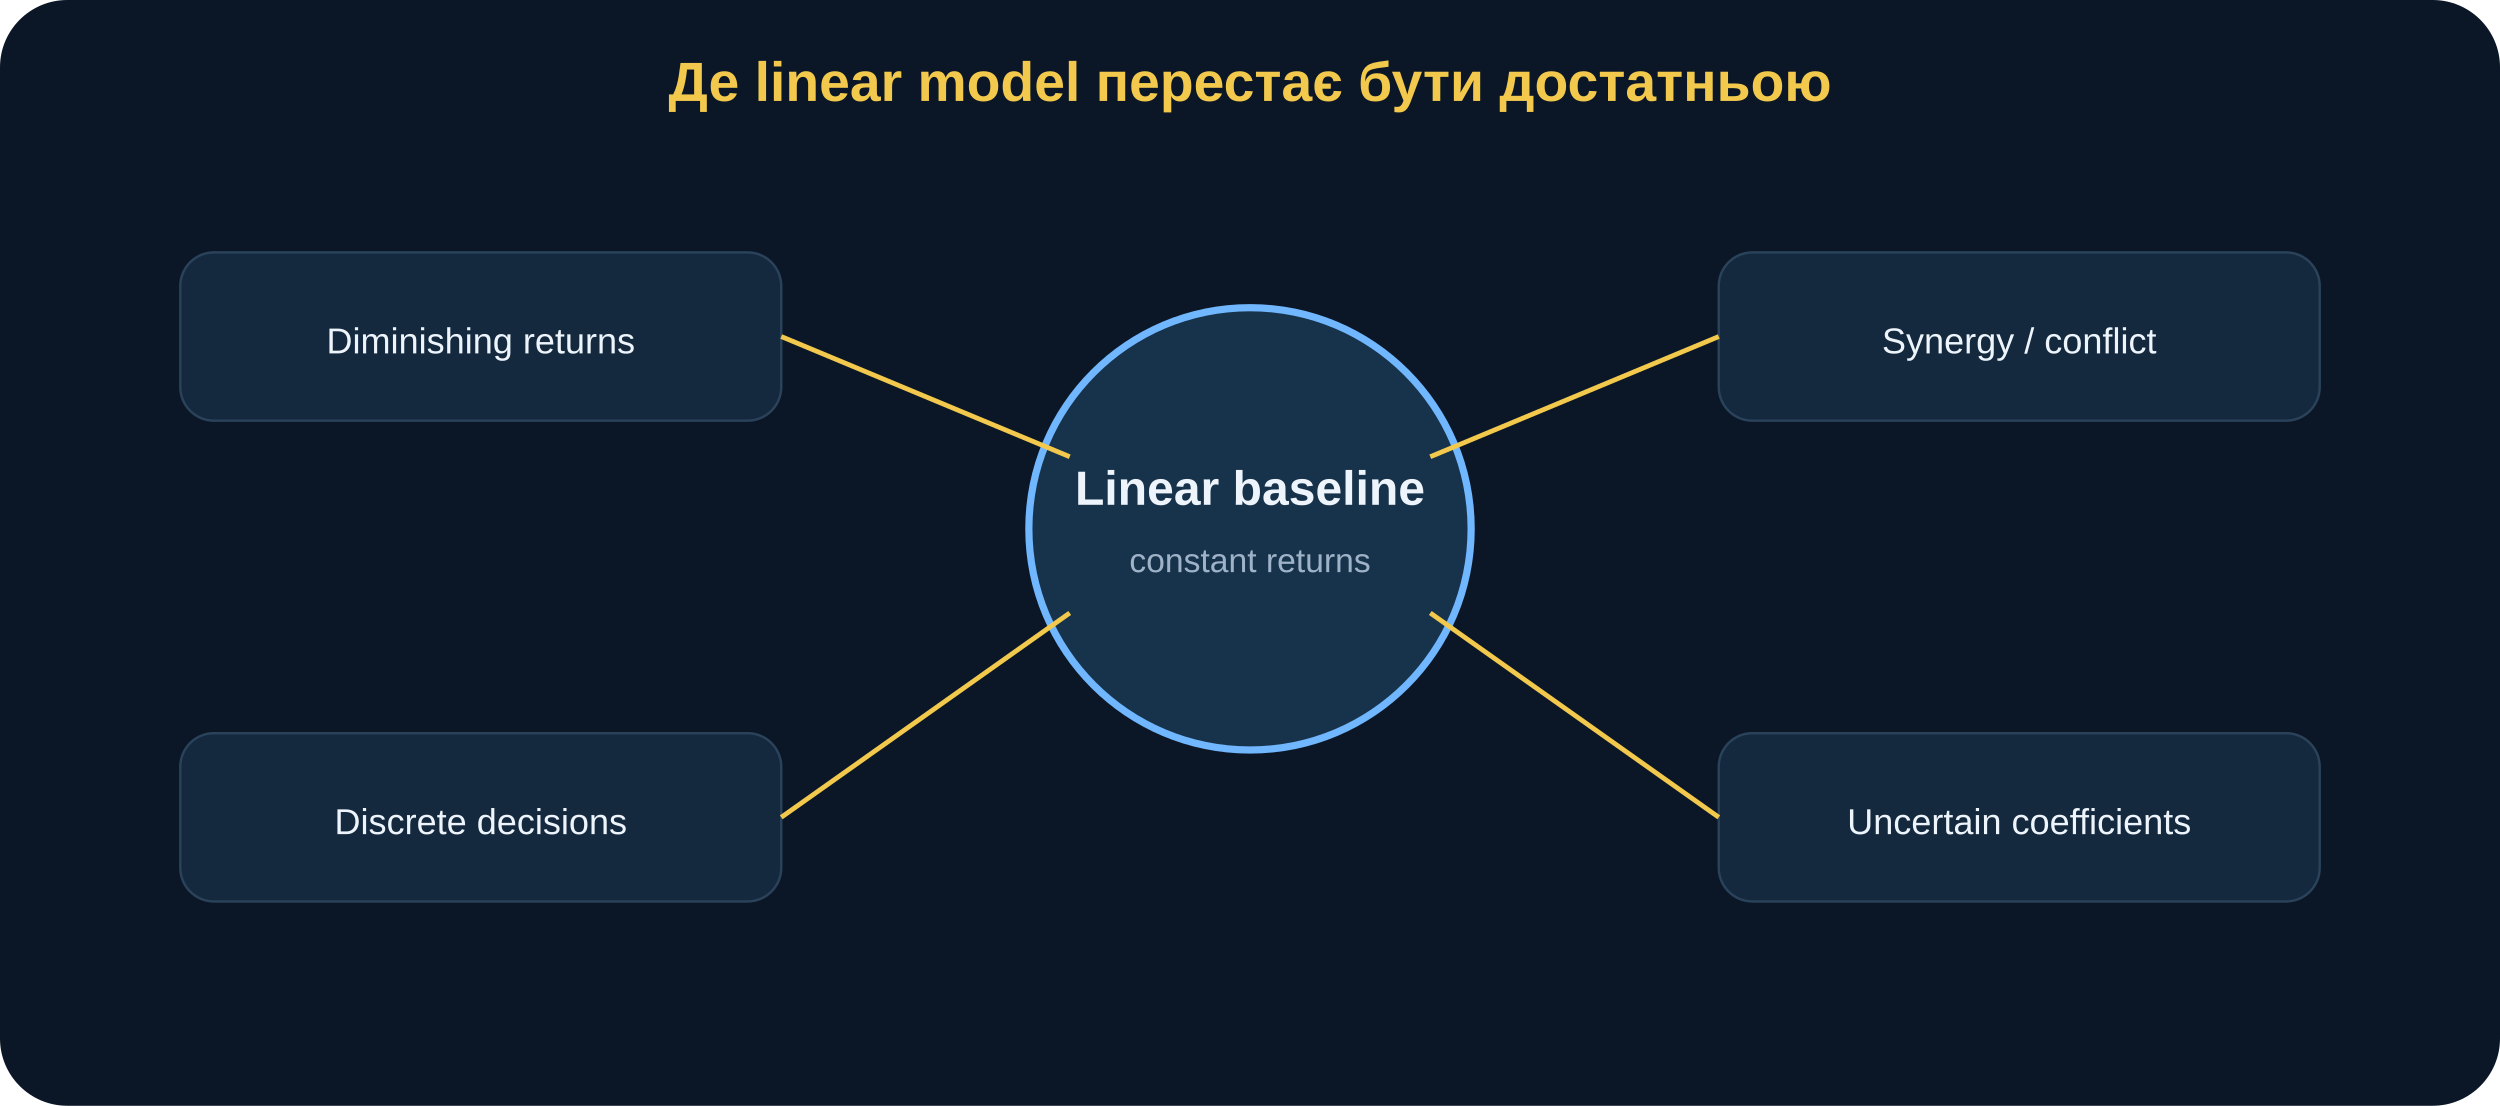
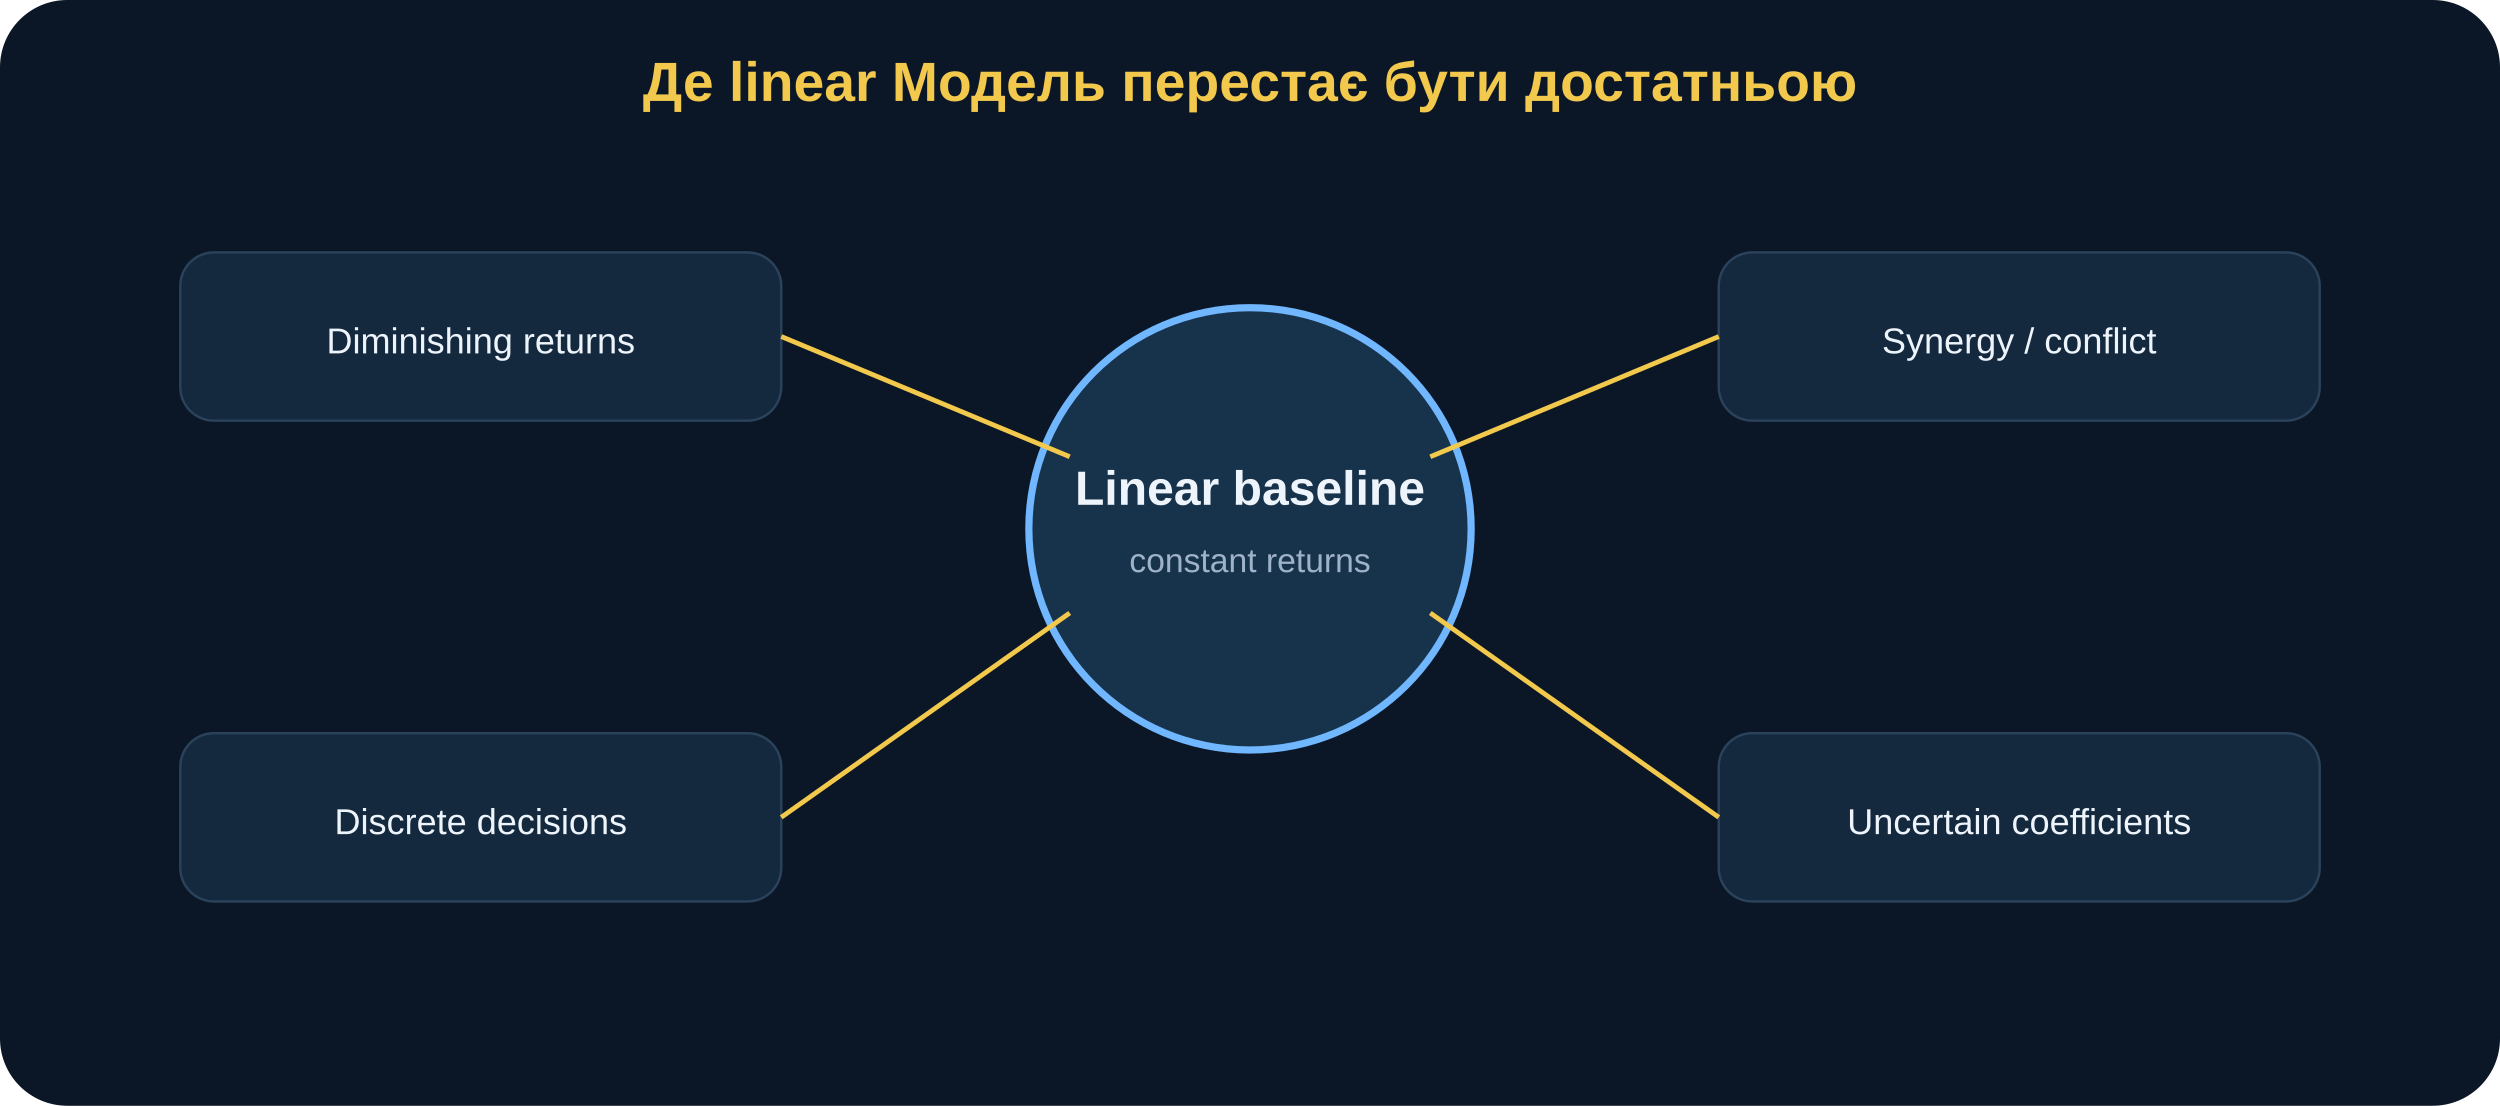
<svg xmlns="http://www.w3.org/2000/svg" viewBox="0 0 1040 460">
  <rect width="1040" height="460" rx="28" fill="#0b1726" />
  <g font-family="Arial,sans-serif">
-     <text x="520" y="42" text-anchor="middle" fill="#f2c94c" font-size="23" font-weight="700">Де linear model перестає бути достатньою</text>
+     <text x="520" y="42" text-anchor="middle" fill="#f2c94c" font-size="23" font-weight="700">Де linear Модель перестає бути достатньою</text>
    <circle cx="520" cy="220" r="92" fill="#17324b" stroke="#70b7ff" stroke-width="3" />
    <text x="520" y="210" text-anchor="middle" fill="#edf4fb" font-size="20" font-weight="700">Linear baseline</text>
    <text x="520" y="238" text-anchor="middle" fill="#9fb3c8" font-size="14">constant returns</text>
    <g fill="#14283e" stroke="#2a435b">
      <rect x="75" y="105" width="250" height="70" rx="14" />
      <rect x="715" y="105" width="250" height="70" rx="14" />
      <rect x="75" y="305" width="250" height="70" rx="14" />
      <rect x="715" y="305" width="250" height="70" rx="14" />
    </g>
    <g text-anchor="middle" fill="#edf4fb" font-size="15">
      <text x="200" y="147">Diminishing returns</text>
      <text x="840" y="147">Synergy / conflict</text>
      <text x="200" y="347">Discrete decisions</text>
      <text x="840" y="347">Uncertain coefficients</text>
    </g>
    <g stroke="#f2c94c" stroke-width="2">
      <line x1="325" y1="140" x2="445" y2="190" />
      <line x1="715" y1="140" x2="595" y2="190" />
      <line x1="325" y1="340" x2="445" y2="255" />
      <line x1="715" y1="340" x2="595" y2="255" />
    </g>
  </g>
</svg>
